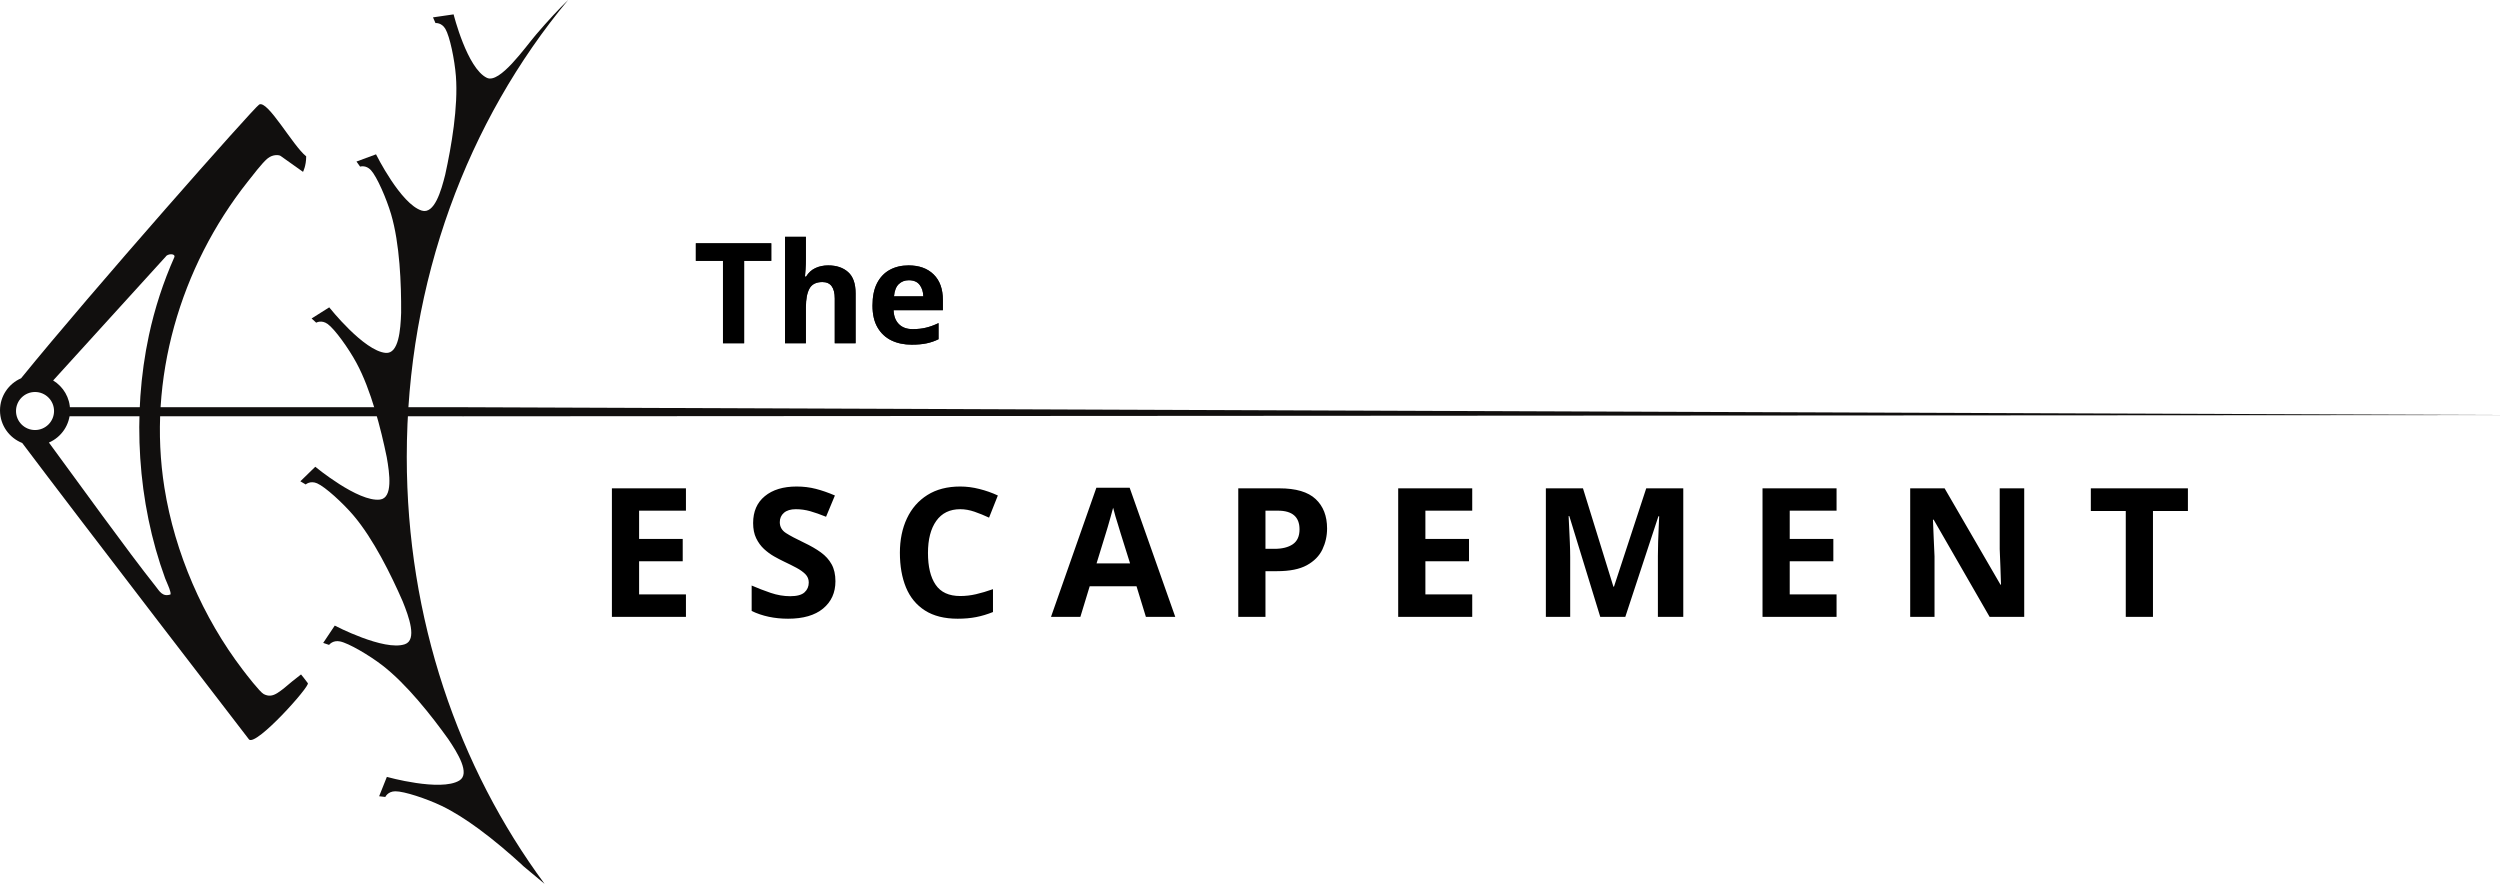
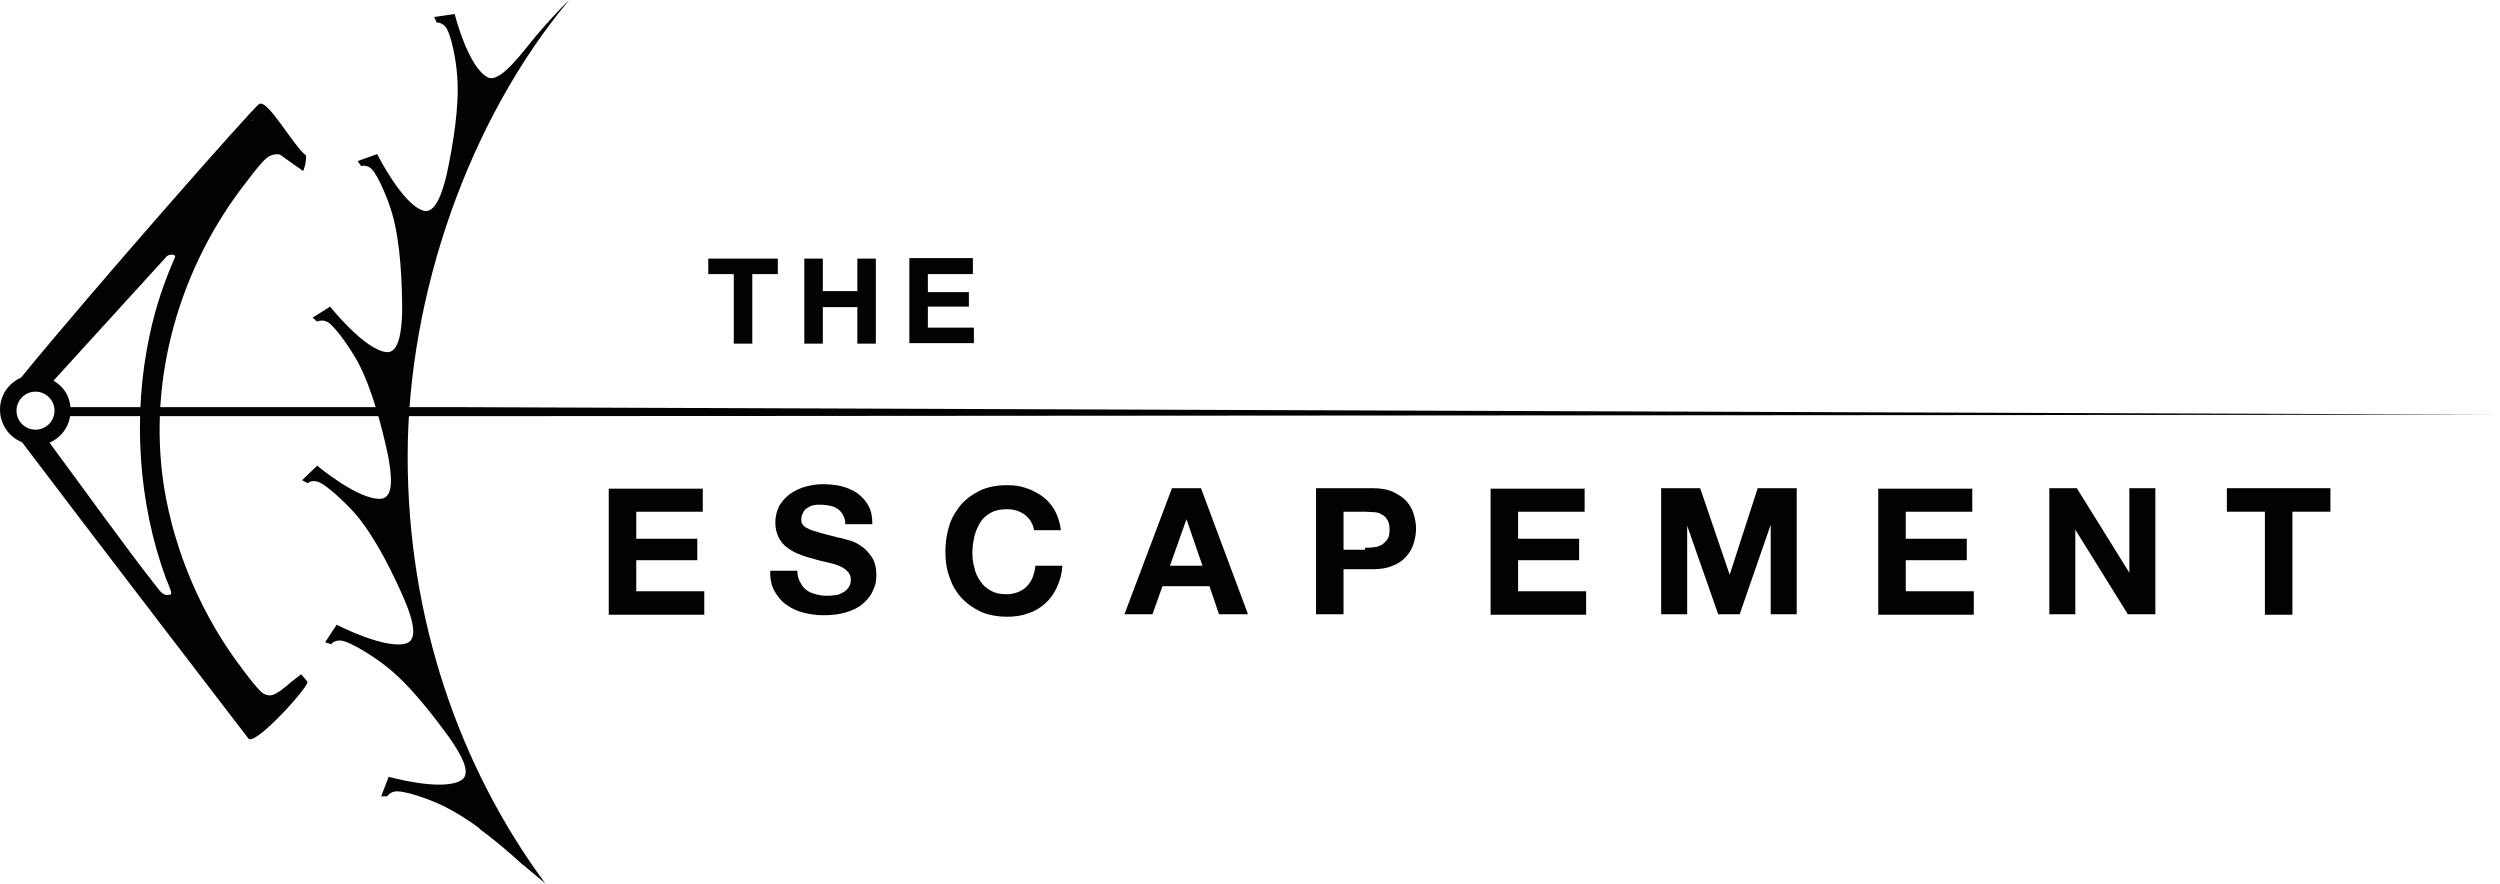
- <svg xmlns="http://www.w3.org/2000/svg" width="176.299mm" height="62.329mm" viewBox="0 0 176.299 62.329" version="1.1" id="svg1" xml:space="preserve">
+ <svg xmlns="http://www.w3.org/2000/svg" width="132.239mm" height="46.725mm" viewBox="0 0 132.239 46.725" version="1.1" id="svg1" xml:space="preserve">
  <defs id="defs1">
-     <clipPath clipPathUnits="userSpaceOnUse" id="clipPath3">
-       <path d="M 0,360 H 576 V 0 H 0 Z" transform="translate(-136.8446,-105.9551)" id="path3" />
-     </clipPath>
-     <clipPath clipPathUnits="userSpaceOnUse" id="clipPath5">
-       <path d="M 0,360 H 576 V 0 H 0 Z" transform="translate(-75.2762,-152.7993)" id="path5" />
-     </clipPath>
+     <style id="style1">
+       .st0 {
+         fill: #020202;
+       }
+     </style>
+     <style id="style1-8">
+       .st0 {
+         fill: #020202;
+       }
+     </style>
  </defs>
-   <g id="layer1" transform="translate(-14.77324,-117.2669)">
-     <g id="layer-MC0" transform="matrix(0.2645833,0,0,0.2645833,0.245075,86.08945)">
-       <text xml:space="preserve" style="font-style:normal;font-variant:normal;font-weight:900;font-stretch:normal;font-size:48px;line-height:0;font-family:Cinzel;-inkscape-font-specification:'Cinzel Heavy';text-align:start;writing-mode:lr-tb;direction:ltr;text-anchor:start;fill:#000000;fill-opacity:1" x="213.689" y="282.258" id="text31">
-         <tspan id="tspan31" x="213.689" y="282.258">E S C A P E M E N T</tspan>
-       </text>
-       <text xml:space="preserve" style="font-style:normal;font-variant:normal;font-weight:900;font-stretch:normal;font-size:37.333px;font-family:Cinzel;-inkscape-font-specification:'Cinzel Heavy';text-align:start;writing-mode:lr-tb;direction:ltr;text-anchor:start;fill:#3b3b3b" x="239.623" y="209.324" id="text4">
-         <tspan id="tspan4" x="239.623" y="209.324">The</tspan>
-       </text>
-       <text xml:space="preserve" style="font-style:normal;font-variant:normal;font-weight:900;font-stretch:normal;font-size:37.333px;font-family:Cinzel;-inkscape-font-specification:'Cinzel Heavy';text-align:start;writing-mode:lr-tb;direction:ltr;text-anchor:start;fill:#000000" x="239.623" y="209.324" id="use4">
-         <tspan id="tspan5" x="239.623" y="209.324">The</tspan>
-       </text>
-       <path id="path1" d="m 0,0 -406.932,1.561 -0.039,0.001 h -80.451 v -1.807 h 80.119 v -0.009 z" style="fill:#110f0e;fill-opacity:1;fill-rule:nonzero;stroke:none" transform="matrix(1.333333,0,0,-1.333333,721.2379,228.454)" />
-       <path id="path2" d="m 0,0 v 0 l 0.001,-0.001 c 3.163,-2.32 6.177,-4.914 8.572,-7.103 0.116,-0.113 0.235,-0.228 0.355,-0.346 l 4.27,-3.562 C -4.024,12.282 -14.35,41.976 -14.35,74.324 c 0,35.197 12.221,67.257 32.254,91.344 -1.858,-1.799 -3.985,-4.079 -6.43,-6.938 -2.177,-2.548 -7.236,-9.843 -9.8,-8.626 -3.967,1.883 -6.66,12.691 -6.66,12.691 l -4.121,-0.598 0.495,-1.142 c 0,0 1.211,0.139 1.975,-1.153 0.899,-1.52 1.855,-6.177 2.109,-9.46 0.473,-6.11 -0.897,-14.058 -2.136,-19.682 -0.811,-3.253 -2.167,-7.956 -4.68,-7.194 -4.203,1.275 -9.152,11.253 -9.152,11.253 l -3.906,-1.442 0.721,-1.015 c 0,0 1.156,0.389 2.172,-0.716 1.195,-1.3 3.098,-5.656 4.029,-8.815 1.733,-5.878 2.046,-13.937 2.003,-19.697 -0.117,-3.35 -0.465,-8.232 -3.082,-8.009 -4.376,0.373 -11.291,9.104 -11.291,9.104 l -3.522,-2.223 0.917,-0.842 c 0,0 1.05,0.62 2.274,-0.25 1.439,-1.023 4.206,-4.888 5.773,-7.784 2.917,-5.389 4.9,-13.207 6.054,-18.85 0.583,-3.301 1.257,-8.149 -1.349,-8.475 -4.357,-0.544 -12.937,6.558 -12.937,6.558 l -2.982,-2.907 1.071,-0.633 c 0,0 0.898,0.825 2.276,0.229 1.62,-0.702 5.131,-3.907 7.266,-6.414 3.974,-4.665 7.538,-11.9 9.841,-17.179 1.255,-3.107 2.923,-7.71 0.442,-8.57 -4.149,-1.439 -14.018,3.724 -14.018,3.724 l -2.313,-3.463 1.18,-0.397 c 0,0 0.707,0.994 2.179,0.697 1.731,-0.349 5.831,-2.755 8.441,-4.763 4.856,-3.736 9.847,-10.072 13.197,-14.757 1.874,-2.779 4.463,-6.934 2.215,-8.291 -3.76,-2.271 -14.486,0.728 -14.486,0.728 l -1.542,-3.868 1.236,-0.143 c 0,0 0.485,1.119 1.986,1.134 1.766,0.019 6.276,-1.482 9.246,-2.903 C -4.992,3.432 -2.451,1.798 0,0" style="fill:#110f0e;fill-opacity:1;fill-rule:nonzero;stroke:none" transform="matrix(1.333333,0,0,-1.333333,182.4595,338.7265)" clip-path="url(#clipPath3)" />
-       <path id="path4" d="m 0,0 c -1.606,-0.566 -2.244,0.69 -2.912,1.529 -5.706,7.164 -15.435,20.727 -21.405,28.828 2.485,1.075 4.225,3.546 4.225,6.427 0,2.538 -1.355,4.755 -3.378,5.982 L -0.98,67.51 c 0.318,0.602 1.957,0.719 1.752,-0.066 C -1.449,62.461 -3.188,57.118 -4.33,51.773 -7.711,35.948 -6.645,18.408 -1.08,3.206 -0.778,2.383 -0.25,1.388 -0.055,0.567 -0.011,0.38 0.043,0.193 0,0 m -27.093,40.465 c 2.1,0 3.802,-1.702 3.802,-3.802 0,-2.1 -1.702,-3.802 -3.802,-3.802 -2.099,0 -3.801,1.702 -3.801,3.802 0,2.1 1.702,3.802 3.801,3.802 M 16.489,94.927 C 16.312,94.776 16,94.607 15.816,94.491 16,94.607 16.312,94.776 16.489,94.927 M 27.443,-17.744 c -0.441,0.634 -1.362,1.748 -1.362,1.748 l -1.771,-1.392 c -0.967,-0.843 -2.215,-1.872 -2.973,-2.335 -0.929,-0.568 -1.727,-0.713 -2.72,-0.196 -0.769,0.402 -3.483,3.933 -4.189,4.858 C 6.476,-4.645 0.846,8.328 -1.224,21.315 c -3.45,21.648 3.114,44.093 16.639,61.182 0.914,1.155 2.848,3.689 3.86,4.551 0.11,0.094 0.341,0.276 0.558,0.398 0.955,0.542 1.962,0.387 2.176,0.194 0.006,-0.001 0.011,-0.002 0.014,-0.004 l 4.457,-3.167 c 0,0 0.634,1.193 0.633,3.103 -2.693,2.127 -7.722,11.36 -9.407,10.347 -1.052,-0.633 -33.42,-37.257 -47.587,-54.715 -2.478,-1.077 -4.213,-3.545 -4.213,-6.42 0,-2.963 1.843,-5.49 4.443,-6.513 11.59,-15.428 45.346,-59.278 45.346,-59.278 1.476,-1.335 12.189,10.629 11.748,11.263" style="fill:#110f0e;fill-opacity:1;fill-rule:nonzero;stroke:none" transform="matrix(1.333333,0,0,-1.333333,100.3683,276.2676)" clip-path="url(#clipPath5)" />
+   <g id="g1" transform="matrix(0.2645833,0,0,0.2645833,-510.9369,-243.3373)">
+     <g id="g11" transform="translate(1890,831.2999)">
+       <polygon class="st0" points="133.6,171.6 540.9,171.3 134,169.8 53.5,169.8 53.5,171.6 133.6,171.6 " id="polygon1" />
+       <path class="st0" d="m 136.8,254 v 0 c 0,0 0,0 0,0 3.2,2.3 6.2,4.9 8.6,7.1 0.1,0.1 0.2,0.2 0.4,0.3 l 4.3,3.6 c -17.2,-23.3 -27.5,-53 -27.5,-85.3 0,-32.3 12.2,-67.3 32.3,-91.3 -1.9,1.8 -4,4.1 -6.4,6.9 -2.2,2.5 -7.2,9.8 -9.8,8.6 -4,-1.9 -6.7,-12.7 -6.7,-12.7 l -4.1,0.6 0.5,1.1 c 0,0 1.2,-0.1 2,1.2 0.9,1.5 1.9,6.2 2.1,9.5 0.5,6.1 -0.9,14.1 -2.1,19.7 -0.8,3.3 -2.2,8 -4.7,7.2 -4.2,-1.3 -9.2,-11.3 -9.2,-11.3 l -3.9,1.4 0.7,1 c 0,0 1.2,-0.4 2.2,0.7 1.2,1.3 3.1,5.7 4,8.8 1.7,5.9 2,13.9 2,19.7 -0.1,3.3 -0.5,8.2 -3.1,8 -4.4,-0.4 -11.3,-9.1 -11.3,-9.1 l -3.5,2.2 0.9,0.8 c 0,0 1,-0.6 2.3,0.2 1.4,1 4.2,4.9 5.8,7.8 2.9,5.4 4.9,13.2 6.1,18.9 0.6,3.3 1.3,8.1 -1.3,8.5 -4.4,0.5 -12.9,-6.6 -12.9,-6.6 l -3,2.9 1.1,0.6 c 0,0 0.9,-0.8 2.3,-0.2 1.6,0.7 5.1,3.9 7.3,6.4 4,4.7 7.5,11.9 9.8,17.2 1.3,3.1 2.9,7.7 0.4,8.6 -4.1,1.4 -14,-3.7 -14,-3.7 l -2.3,3.5 1.2,0.4 c 0,0 0.7,-1 2.2,-0.7 1.7,0.3 5.8,2.8 8.4,4.8 4.9,3.7 9.8,10.1 13.2,14.8 1.9,2.8 4.5,6.9 2.2,8.3 -3.8,2.3 -14.5,-0.7 -14.5,-0.7 l -1.5,3.9 h 1.2 c 0,0.1 0.5,-1 2,-1 1.8,0 6.3,1.5 9.2,2.9 2.4,1.2 5,2.8 7.4,4.6 z" id="path1" />
+       <path class="st0" d="m 102.7,224.9 c -0.4,-0.6 -1.4,-1.7 -1.4,-1.7 l -1.8,1.4 c -1,0.8 -2.2,1.9 -3,2.3 -0.9,0.6 -1.7,0.7 -2.7,0.2 -0.8,-0.4 -3.5,-3.9 -4.2,-4.9 -8,-10.4 -13.6,-23.4 -15.7,-36.4 -3.4,-21.6 3.1,-44.1 16.6,-61.2 0.9,-1.2 2.8,-3.7 3.9,-4.6 0.1,0 0.3,-0.3 0.6,-0.4 1,-0.5 2,-0.4 2.2,-0.2 0,0 0,0 0,0 l 4.5,3.2 c 0,0 0.6,-1.2 0.6,-3.1 -2.7,-2.1 -7.7,-11.4 -9.4,-10.3 -1.1,0.6 -33.4,37.3 -47.6,54.7 -2.5,1.1 -4.2,3.5 -4.2,6.4 0,2.9 1.8,5.5 4.4,6.5 11.6,15.4 45.3,59.3 45.3,59.3 1.5,1.3 12.2,-10.6 11.7,-11.3 z M 91.8,112.3 c -0.2,0.2 -0.5,0.3 -0.7,0.4 0.2,-0.1 0.5,-0.3 0.7,-0.4 z m -43.6,54.4 c 2.1,0 3.8,1.7 3.8,3.8 0,2.1 -1.7,3.8 -3.8,3.8 -2.1,0 -3.8,-1.7 -3.8,-3.8 0,-2.1 1.7,-3.8 3.8,-3.8 z m 27.1,40.5 c -1.6,0.6 -2.2,-0.7 -2.9,-1.5 C 66.7,198.5 57,185 51,176.9 c 2.5,-1.1 4.2,-3.5 4.2,-6.4 0,-2.9 -1.4,-4.8 -3.4,-6 l 22.5,-24.7 c 0.3,-0.6 2,-0.7 1.8,0 -2.2,5 -4,10.3 -5.1,15.7 -3.4,15.8 -2.3,33.4 3.3,48.6 0.3,0.8 0.8,1.8 1,2.6 0,0.2 0,0.4 0,0.6 z" id="path2" />
+       <g id="g12">
+         <path class="st0" d="m 181.6,186 v 4.7 h -13.3 v 5.4 h 12.2 v 4.3 h -12.2 v 6.2 h 13.6 v 4.7 h -19.1 v -25.2 h 18.9 z" id="path3" />
+         <path class="st0" d="m 201.2,205 c 0.3,0.6 0.7,1.1 1.2,1.4 0.5,0.4 1.1,0.6 1.8,0.8 0.7,0.2 1.4,0.3 2.1,0.3 0.7,0 1,0 1.6,-0.1 0.6,0 1.1,-0.2 1.6,-0.5 0.5,-0.2 0.9,-0.6 1.2,-1 0.3,-0.4 0.5,-0.9 0.5,-1.6 0,-0.7 -0.2,-1.2 -0.7,-1.7 -0.5,-0.5 -1,-0.8 -1.7,-1.1 -0.7,-0.3 -1.5,-0.5 -2.4,-0.7 -0.9,-0.2 -1.8,-0.4 -2.7,-0.7 -0.9,-0.2 -1.9,-0.5 -2.8,-0.9 -0.9,-0.3 -1.7,-0.8 -2.4,-1.3 -0.7,-0.5 -1.3,-1.2 -1.7,-2 -0.4,-0.8 -0.7,-1.8 -0.7,-3 0,-1.2 0.3,-2.4 0.8,-3.4 0.6,-1 1.3,-1.7 2.2,-2.4 0.9,-0.6 1.9,-1.1 3,-1.4 1.1,-0.3 2.3,-0.5 3.4,-0.5 1.1,0 2.6,0.1 3.8,0.4 1.2,0.3 2.3,0.8 3.2,1.4 0.9,0.7 1.7,1.5 2.2,2.5 0.6,1 0.8,2.3 0.8,3.7 h -5.4 c 0,-0.8 -0.2,-1.4 -0.5,-1.9 -0.3,-0.5 -0.6,-0.9 -1.1,-1.2 -0.4,-0.3 -1,-0.5 -1.5,-0.6 -0.6,-0.1 -1.2,-0.2 -1.9,-0.2 -0.7,0 -0.9,0 -1.3,0.1 -0.4,0 -0.9,0.3 -1.2,0.5 -0.4,0.2 -0.7,0.5 -0.9,0.9 -0.2,0.4 -0.4,0.8 -0.4,1.3 0,0.5 0,0.9 0.3,1.2 0.2,0.3 0.6,0.6 1.1,0.8 0.6,0.3 1.3,0.5 2.3,0.8 1,0.3 2.3,0.6 3.8,1 0.5,0 1.1,0.3 2,0.5 0.8,0.2 1.7,0.6 2.5,1.2 0.8,0.5 1.5,1.3 2.1,2.2 0.6,0.9 0.9,2.1 0.9,3.5 0,1.4 -0.2,2.2 -0.7,3.2 -0.4,1 -1.1,1.8 -2,2.6 -0.9,0.8 -2,1.3 -3.3,1.7 -1.3,0.4 -2.8,0.6 -4.5,0.6 -1.7,0 -2.7,-0.2 -4,-0.5 -1.3,-0.3 -2.5,-0.9 -3.5,-1.6 -1,-0.7 -1.8,-1.7 -2.4,-2.8 -0.6,-1.1 -0.9,-2.5 -0.8,-4 h 5.4 c 0,0.8 0.2,1.6 0.5,2.2 z" id="path4" />
+         <path class="st0" d="m 247.3,192.8 c -0.3,-0.5 -0.7,-1 -1.2,-1.4 -0.5,-0.4 -1.1,-0.7 -1.7,-0.9 -0.6,-0.2 -1.3,-0.3 -2,-0.3 -1.2,0 -2.3,0.2 -3.2,0.7 -0.9,0.5 -1.6,1.1 -2.1,1.9 -0.5,0.8 -0.9,1.7 -1.2,2.8 -0.2,1 -0.4,2.1 -0.4,3.2 0,1.1 0.1,2.1 0.4,3.1 0.2,1 0.6,1.9 1.2,2.7 0.5,0.8 1.2,1.4 2.1,1.9 0.9,0.5 1.9,0.7 3.2,0.7 1.3,0 3,-0.5 4,-1.6 1,-1 1.5,-2.4 1.7,-4.1 h 5.4 c -0.1,1.6 -0.5,3 -1.1,4.3 -0.6,1.3 -1.4,2.4 -2.3,3.2 -1,0.9 -2.1,1.6 -3.4,2 -1.3,0.5 -2.7,0.7 -4.3,0.7 -1.6,0 -3.7,-0.3 -5.2,-1 -1.5,-0.7 -2.8,-1.6 -3.9,-2.8 -1.1,-1.2 -1.9,-2.6 -2.4,-4.2 -0.6,-1.6 -0.8,-3.3 -0.8,-5.1 0,-1.8 0.3,-3.6 0.8,-5.2 0.5,-1.6 1.4,-3 2.4,-4.2 1.1,-1.2 2.4,-2.1 3.9,-2.8 1.5,-0.7 3.3,-1 5.2,-1 1.9,0 2.7,0.2 3.9,0.6 1.2,0.4 2.3,1 3.3,1.7 1,0.8 1.8,1.7 2.4,2.8 0.6,1.1 1,2.4 1.2,3.9 h -5.4 c 0,-0.6 -0.3,-1.2 -0.6,-1.7 z" id="path5" />
+         <path class="st0" d="m 281.2,186 9.4,25.2 h -5.8 l -1.9,-5.6 h -9.4 l -2,5.6 h -5.6 l 9.5,-25.2 h 5.7 z m 0.3,15.5 -3.2,-9.3 v 0 l -3.3,9.3 z" id="path6" />
+         <path class="st0" d="m 315.5,186 c 1.6,0 2.9,0.2 4,0.7 1.1,0.5 2,1.1 2.7,1.8 0.7,0.8 1.2,1.6 1.5,2.6 0.3,1 0.5,2 0.5,3 0,1 -0.2,2 -0.5,3 -0.3,1 -0.8,1.8 -1.5,2.6 -0.7,0.8 -1.6,1.4 -2.7,1.8 -1.1,0.5 -2.4,0.7 -4,0.7 h -5.8 v 9 h -5.5 V 186 h 11.4 z m -1.5,11.9 c 0.6,0 1.2,0 1.8,-0.1 0.6,0 1.1,-0.3 1.6,-0.5 0.4,-0.3 0.8,-0.7 1.1,-1.1 0.3,-0.5 0.4,-1.1 0.4,-1.9 0,-0.8 -0.1,-1.4 -0.4,-1.9 -0.3,-0.5 -0.6,-0.9 -1.1,-1.1 -0.4,-0.3 -1,-0.5 -1.6,-0.5 -0.6,0 -1.2,-0.1 -1.8,-0.1 h -4.3 v 7.6 h 4.3 z" id="path7" />
+         <path class="st0" d="m 357.9,186 v 4.7 h -13.3 v 5.4 h 12.2 v 4.3 h -12.2 v 6.2 h 13.6 v 4.7 H 339.1 V 186.1 H 358 Z" id="path8" />
+         <path class="st0" d="m 381,186 5.9,17.3 v 0 l 5.6,-17.3 h 7.8 v 25.2 h -5.2 v -17.9 0 l -6.2,17.9 h -4.3 l -6.2,-17.7 v 0 17.7 h -5.2 V 186 Z" id="path9" />
+         <path class="st0" d="m 435.4,186 v 4.7 h -13.3 v 5.4 h 12.2 v 4.3 h -12.2 v 6.2 h 13.6 v 4.7 h -19.1 v -25.2 h 18.9 z" id="path10" />
+         <path class="st0" d="m 456.3,186 10.5,16.9 v 0 -16.9 h 5.2 v 25.2 h -5.5 L 456,194.3 v 0 16.9 h -5.2 V 186 Z" id="path11" />
+         <path class="st0" d="M 486.3,190.7 V 186 H 507 v 4.7 h -7.6 v 20.6 h -5.5 v -20.6 z" id="path12" />
+       </g>
+       <g id="g15">
+         <path class="st0" d="m 182.7,143.2 v -3.1 h 13.9 v 3.1 h -5.1 v 13.9 h -3.7 v -13.9 z" id="path13" />
+         <path class="st0" d="m 205.6,140.1 v 6.5 h 6.9 v -6.5 h 3.7 v 17 h -3.7 v -7.3 h -6.9 v 7.3 h -3.7 v -17 z" id="path14" />
+         <path class="st0" d="m 235.6,140.1 v 3.1 h -9 v 3.6 h 8.2 v 2.9 h -8.2 v 4.2 h 9.2 v 3.1 h -12.9 v -17 h 12.7 z" id="path15" />
+       </g>
    </g>
  </g>
</svg>
